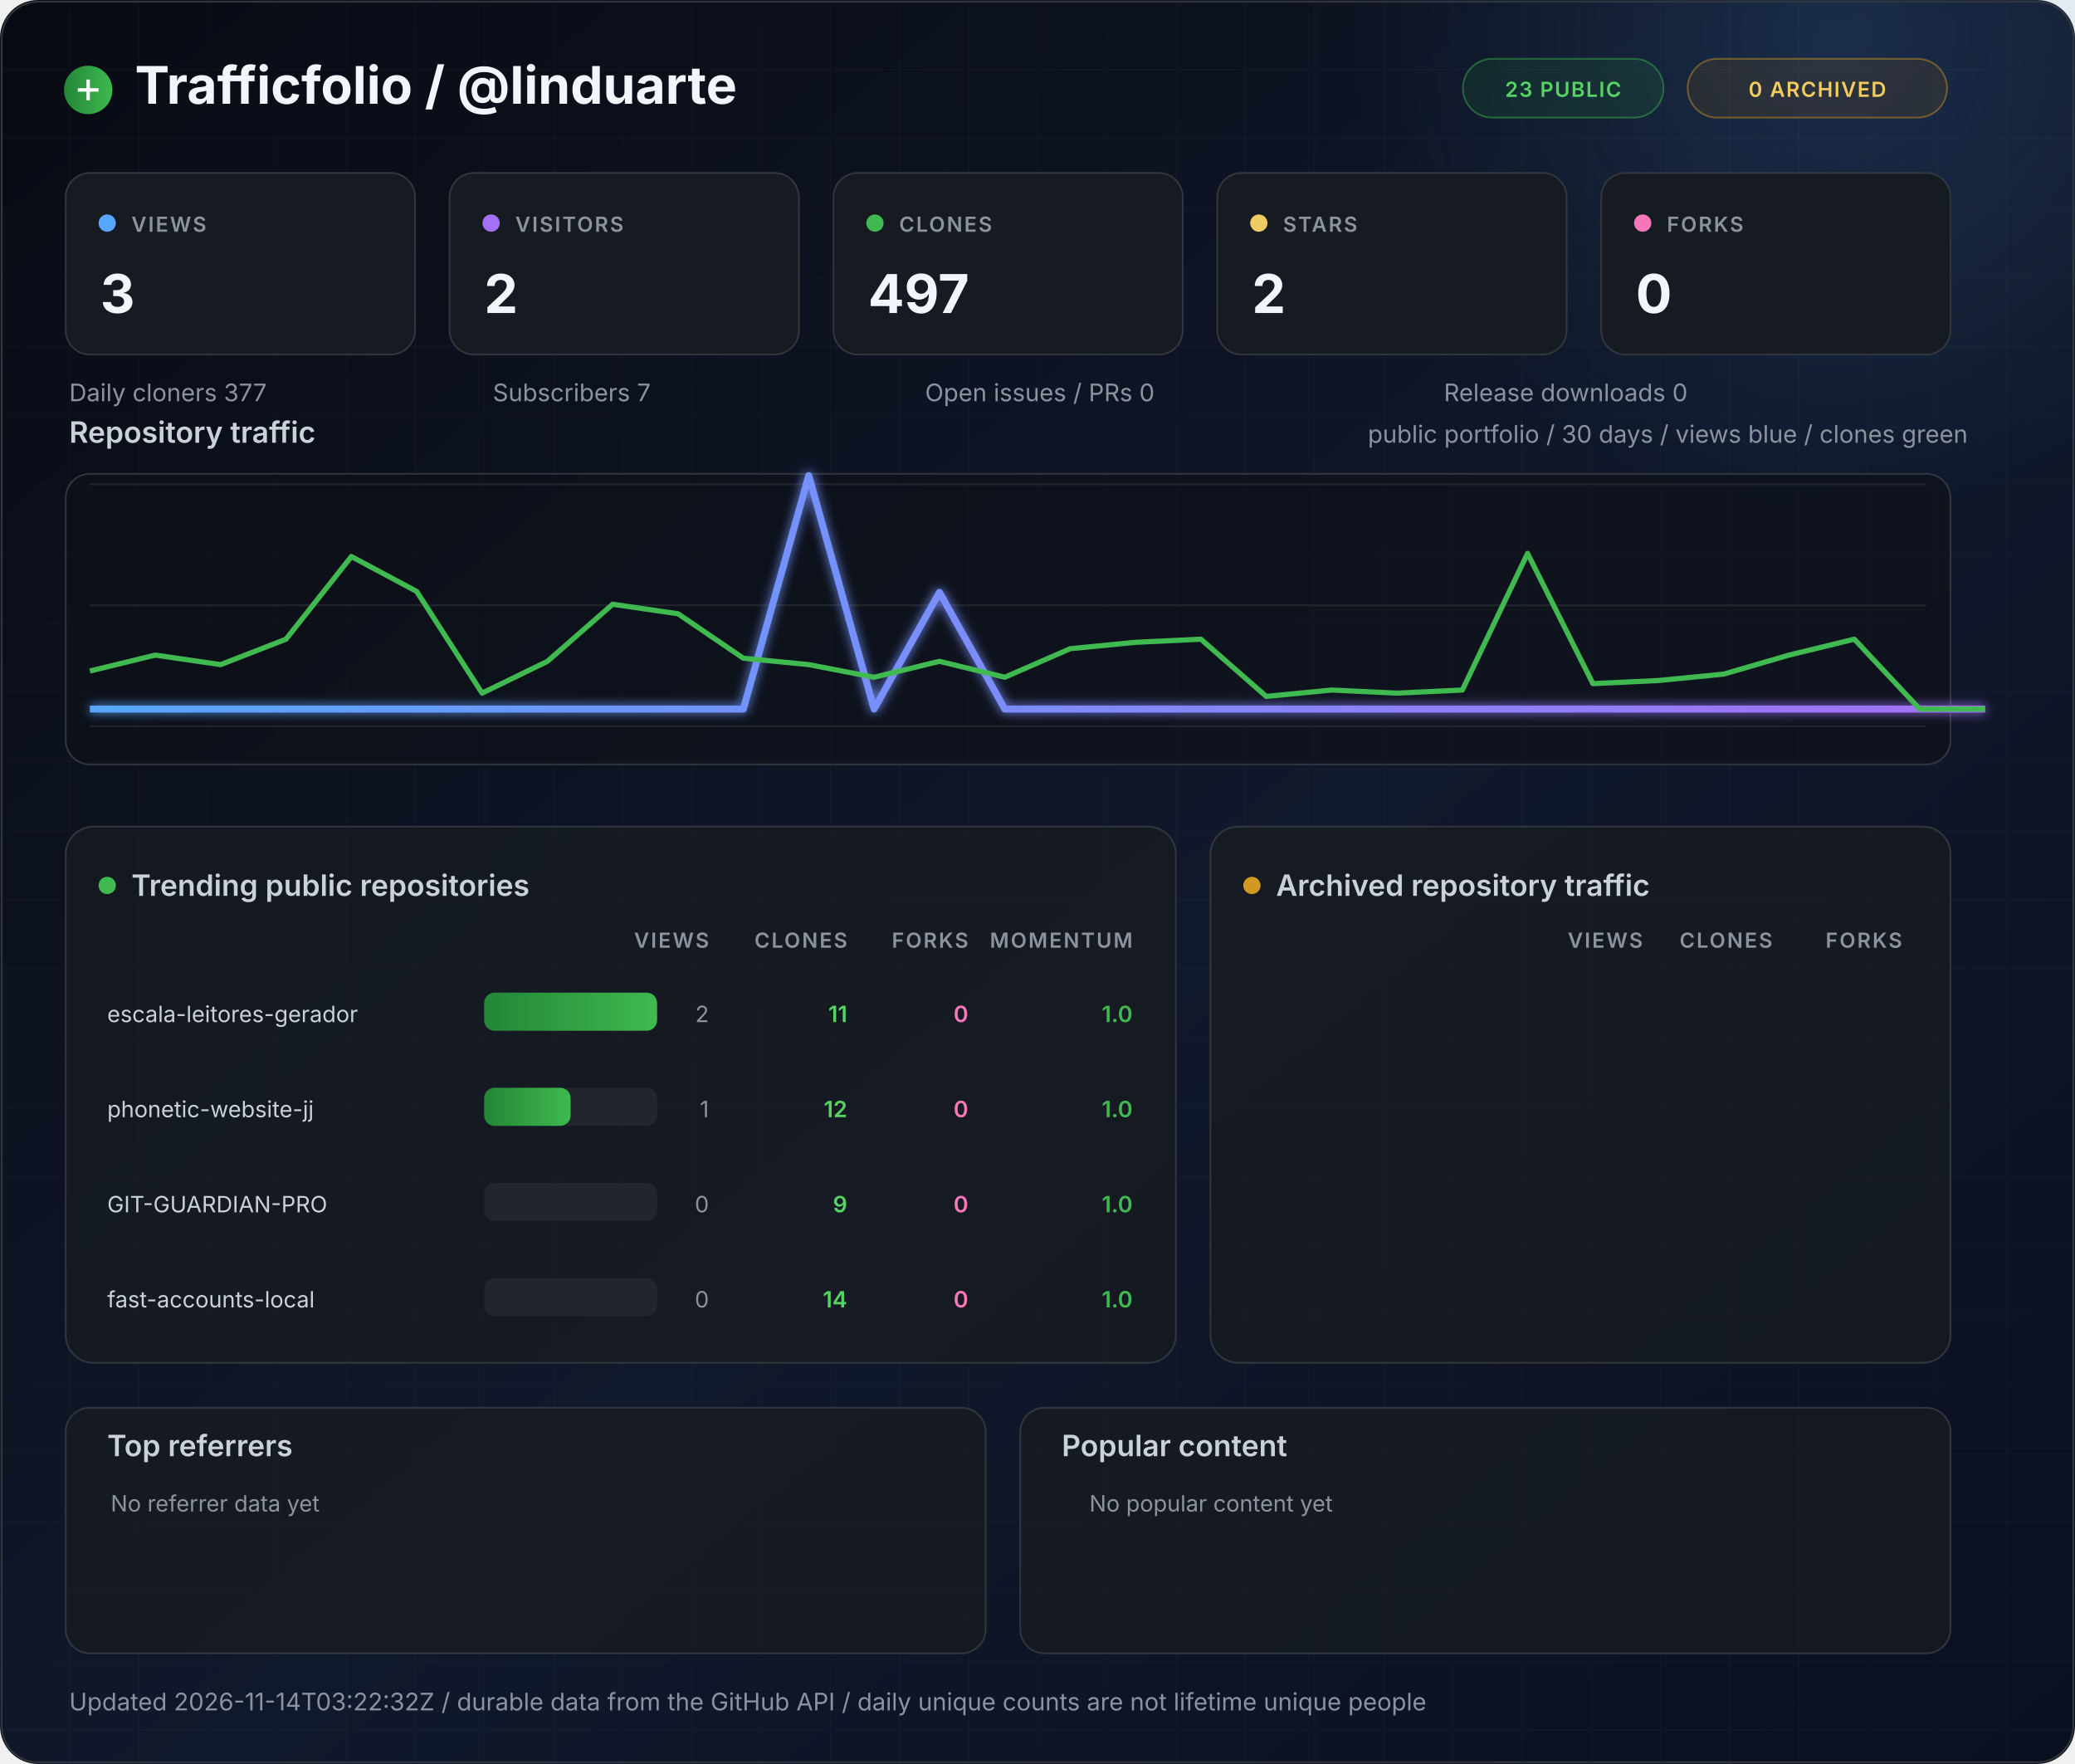
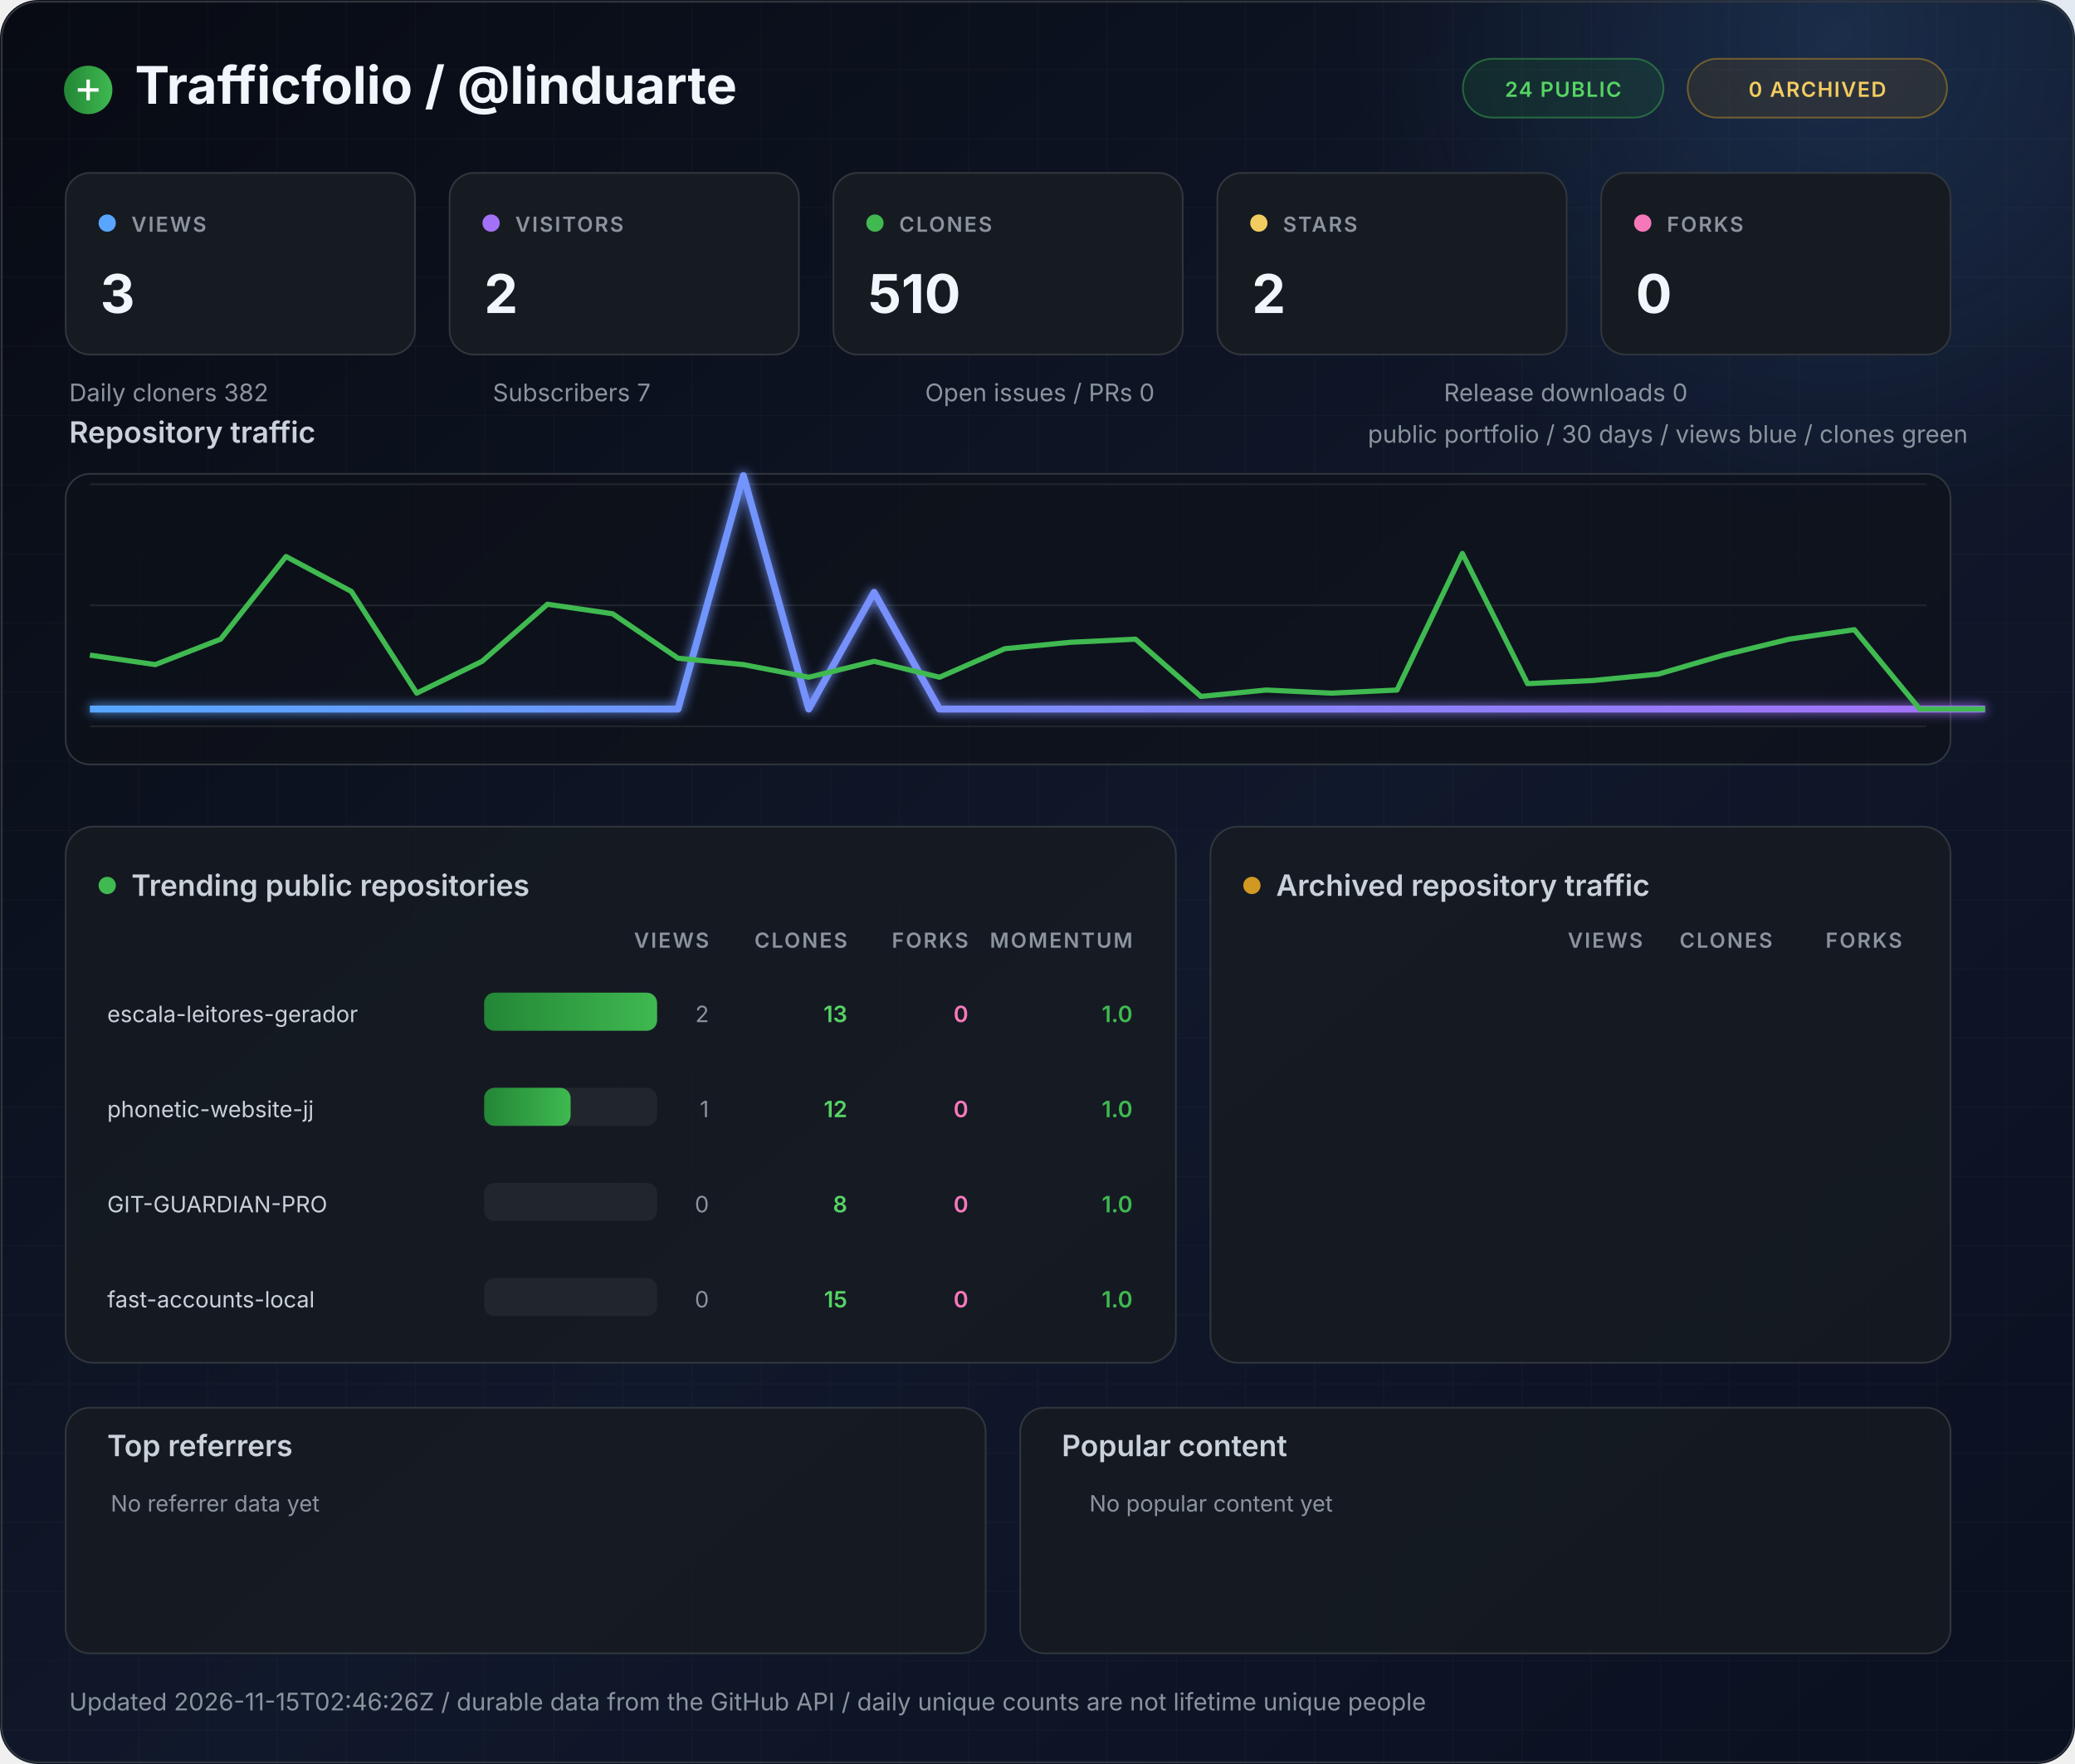
<svg xmlns="http://www.w3.org/2000/svg" width="1200" height="1020" viewBox="0 0 1200 1020" role="img" aria-label="Trafficfolio GitHub analytics dashboard for linduarte">
  <defs>
    <linearGradient id="bg" x1="0" y1="0" x2="1" y2="1">
      <stop stop-color="#080b13" />
      <stop offset=".55" stop-color="#10182b" />
      <stop offset="1" stop-color="#0b1020" />
    </linearGradient>
    <linearGradient id="line" x1="0" y1="0" x2="1" y2="0">
      <stop stop-color="#58a6ff" />
      <stop offset="1" stop-color="#a371f7" />
    </linearGradient>
    <linearGradient id="bar" x1="0" y1="0" x2="1" y2="0">
      <stop stop-color="#238636" />
      <stop offset="1" stop-color="#3fb950" />
    </linearGradient>
    <linearGradient id="archiveBar" x1="0" y1="0" x2="1" y2="0">
      <stop stop-color="#9e6a03" />
      <stop offset="1" stop-color="#f2cc60" />
    </linearGradient>
    <radialGradient id="ambient">
      <stop stop-color="#58a6ff" stop-opacity=".16" />
      <stop offset="1" stop-color="#58a6ff" stop-opacity="0" />
    </radialGradient>
    <pattern id="grid" width="40" height="40" patternUnits="userSpaceOnUse">
      <path d="M40 0H0V40" fill="none" stroke="#ffffff" stroke-opacity=".025" />
    </pattern>
    <filter id="glow">
      <feGaussianBlur stdDeviation="3" result="b" />
      <feMerge>
        <feMergeNode in="b" />
        <feMergeNode in="SourceGraphic" />
      </feMerge>
    </filter>
    <style>
    .title{font:750 30px -apple-system,BlinkMacSystemFont,"Segoe UI",sans-serif;fill:#f0f6fc}
    .subtitle{font:14px -apple-system,BlinkMacSystemFont,"Segoe UI",sans-serif;fill:#8b949e}
    .label{font:600 12px -apple-system,BlinkMacSystemFont,"Segoe UI",sans-serif;fill:#8b949e;letter-spacing:1px}
    .metric{font:700 31px -apple-system,BlinkMacSystemFont,"Segoe UI",sans-serif;fill:#f0f6fc}
    .section{font:600 17px -apple-system,BlinkMacSystemFont,"Segoe UI",sans-serif;fill:#c9d1d9}
    .repo,.value,.trend,.archive,.clone,.fork{font:13px -apple-system,BlinkMacSystemFont,"Segoe UI",sans-serif;fill:#c9d1d9}
    .value{fill:#8b949e} .trend{fill:#3fb950;font-weight:600} .archive{fill:#d29922}
    .clone{fill:#56d364;font-weight:600} .fork{fill:#f778ba;font-weight:600}
    .pill{font:600 12px -apple-system,BlinkMacSystemFont,"Segoe UI",sans-serif;letter-spacing:.7px}
  </style>
  </defs>
  <rect width="1200" height="1020" rx="22" fill="url(#bg)" />
  <rect width="1200" height="1020" rx="22" fill="url(#grid)" />
  <circle cx="1060" cy="20" r="280" fill="url(#ambient)" />
  <rect x="1" y="1" width="1198" height="1018" rx="21" fill="none" stroke="#30363d" />
  <circle cx="51" cy="52" r="14" fill="url(#bar)" />
  <path d="M45 52h12M51 46v12" stroke="#fff" stroke-width="2" />
  <text x="78" y="60" class="title">Trafficfolio / @linduarte</text>
  <rect x="846" y="34" width="116" height="34" rx="17" fill="#238636" fill-opacity=".16" stroke="#3fb950" stroke-opacity=".45" />
-   <text x="904" y="56" text-anchor="middle" class="pill" fill="#56d364">23 PUBLIC</text>
+   <text x="904" y="56" text-anchor="middle" class="pill" fill="#56d364">24 PUBLIC</text>
  <rect x="976" y="34" width="150" height="34" rx="17" fill="#9e6a03" fill-opacity=".14" stroke="#d29922" stroke-opacity=".45" />
  <text x="1051" y="56" text-anchor="middle" class="pill" fill="#f2cc60">0 ARCHIVED</text>
  <rect x="38" y="100" width="202" height="105" rx="14" fill="#161b22" stroke="#30363d" />
  <circle cx="62" cy="129" r="5" fill="#58a6ff" />
  <text x="76" y="134" class="label">VIEWS</text>
  <text x="58" y="181" class="metric">3</text>
  <rect x="260" y="100" width="202" height="105" rx="14" fill="#161b22" stroke="#30363d" />
  <circle cx="284" cy="129" r="5" fill="#a371f7" />
  <text x="298" y="134" class="label">VISITORS</text>
  <text x="280" y="181" class="metric">2</text>
  <rect x="482" y="100" width="202" height="105" rx="14" fill="#161b22" stroke="#30363d" />
  <circle cx="506" cy="129" r="5" fill="#3fb950" />
  <text x="520" y="134" class="label">CLONES</text>
-   <text x="502" y="181" class="metric">497</text>
+   <text x="502" y="181" class="metric">510</text>
  <rect x="704" y="100" width="202" height="105" rx="14" fill="#161b22" stroke="#30363d" />
  <circle cx="728" cy="129" r="5" fill="#f2cc60" />
  <text x="742" y="134" class="label">STARS</text>
  <text x="724" y="181" class="metric">2</text>
  <rect x="926" y="100" width="202" height="105" rx="14" fill="#161b22" stroke="#30363d" />
  <circle cx="950" cy="129" r="5" fill="#f778ba" />
  <text x="964" y="134" class="label">FORKS</text>
  <text x="946" y="181" class="metric">0</text>
-   <text x="40" y="232" class="subtitle">Daily cloners 377</text>
+   <text x="40" y="232" class="subtitle">Daily cloners 382</text>
  <text x="285" y="232" class="subtitle">Subscribers 7</text>
  <text x="535" y="232" class="subtitle">Open issues / PRs 0</text>
  <text x="835" y="232" class="subtitle">Release downloads 0</text>
  <text x="40" y="256" class="section">Repository traffic</text>
  <text x="1138" y="256" text-anchor="end" class="subtitle">public portfolio / 30 days / views blue / clones green</text>
  <rect x="38" y="274" width="1090" height="168" rx="14" fill="#0d1117" fill-opacity=".62" stroke="#30363d" />
  <line x1="52" y1="420" x2="1114" y2="420" stroke="#21262d" />
  <line x1="52" y1="350" x2="1114" y2="350" stroke="#21262d" />
  <line x1="52" y1="280" x2="1114" y2="280" stroke="#21262d" />
-   <polyline points="52.0,410.0 89.8,410.0 127.6,410.0 165.4,410.0 203.2,410.0 241.0,410.0 278.8,410.0 316.6,410.0 354.3,410.0 392.1,410.0 429.9,410.0 467.7,275.0 505.5,410.0 543.3,342.5 581.1,410.0 618.9,410.0 656.7,410.0 694.5,410.0 732.3,410.0 770.1,410.0 807.9,410.0 845.7,410.0 883.4,410.0 921.2,410.0 959.0,410.0 996.8,410.0 1034.6,410.0 1072.4,410.0 1110.2,410.0 1148.0,410.0" fill="none" stroke="url(#line)" stroke-width="4" stroke-linejoin="round" filter="url(#glow)" />
-   <polyline points="52.0,388.0 89.8,378.8 127.6,384.3 165.4,369.6 203.2,321.8 241.0,342.0 278.8,400.8 316.6,382.4 354.3,349.4 392.1,354.9 429.9,380.6 467.7,384.3 505.5,391.6 543.3,382.4 581.1,391.6 618.9,375.1 656.7,371.4 694.5,369.6 732.3,402.7 770.1,399.0 807.9,400.8 845.7,399.0 883.4,320.0 921.2,395.3 959.0,393.5 996.8,389.8 1034.6,378.8 1072.4,369.6 1110.2,410.0 1148.0,410.0" fill="none" stroke="#3fb950" stroke-width="3" stroke-linejoin="round" />
+   <polyline points="52.0,410.0 89.8,410.0 127.6,410.0 165.4,410.0 203.2,410.0 241.0,410.0 278.8,410.0 316.6,410.0 354.3,410.0 392.1,410.0 429.9,275.0 467.7,410.0 505.5,342.5 543.3,410.0 581.1,410.0 618.9,410.0 656.7,410.0 694.5,410.0 732.3,410.0 770.1,410.0 807.9,410.0 845.7,410.0 883.4,410.0 921.2,410.0 959.0,410.0 996.8,410.0 1034.6,410.0 1072.4,410.0 1110.2,410.0 1148.0,410.0" fill="none" stroke="url(#line)" stroke-width="4" stroke-linejoin="round" filter="url(#glow)" />
+   <polyline points="52.0,378.8 89.8,384.3 127.6,369.6 165.4,321.8 203.2,342.0 241.0,400.8 278.8,382.4 316.6,349.4 354.3,354.9 392.1,380.6 429.9,384.3 467.7,391.6 505.5,382.4 543.3,391.6 581.1,375.1 618.9,371.4 656.7,369.6 694.5,402.7 732.3,399.0 770.1,400.8 807.9,399.0 845.7,320.0 883.4,395.3 921.2,393.5 959.0,389.8 996.8,378.8 1034.6,369.6 1072.4,364.1 1110.2,410.0 1148.0,410.0" fill="none" stroke="#3fb950" stroke-width="3" stroke-linejoin="round" />
  <rect x="38" y="478" width="642" height="310" rx="16" fill="#161b22" fill-opacity=".82" stroke="#30363d" />
  <circle cx="62" cy="512" r="5" fill="#3fb950" />
  <text x="76" y="518" class="section">Trending public repositories</text>
  <text x="410" y="548" text-anchor="end" class="label">VIEWS</text>
  <text x="490" y="548" text-anchor="end" class="label">CLONES</text>
  <text x="560" y="548" text-anchor="end" class="label">FORKS</text>
  <text x="655" y="548" text-anchor="end" class="label">MOMENTUM</text>
  <text x="62" y="591" class="repo">escala-leitores-gerador</text>
  <rect x="280" y="574" width="100" height="22" rx="6" fill="#21262d" />
  <rect x="280" y="574" width="100" height="22" rx="6" fill="url(#bar)" />
  <text x="410" y="591" text-anchor="end" class="value">2</text>
-   <text x="490" y="591" text-anchor="end" class="clone">11</text>
+   <text x="490" y="591" text-anchor="end" class="clone">13</text>
  <text x="560" y="591" text-anchor="end" class="fork">0</text>
  <text x="655" y="591" text-anchor="end" class="trend">1.0</text>
  <text x="62" y="646" class="repo">phonetic-website-jj</text>
  <rect x="280" y="629" width="100" height="22" rx="6" fill="#21262d" />
  <rect x="280" y="629" width="50" height="22" rx="6" fill="url(#bar)" />
  <text x="410" y="646" text-anchor="end" class="value">1</text>
  <text x="490" y="646" text-anchor="end" class="clone">12</text>
  <text x="560" y="646" text-anchor="end" class="fork">0</text>
  <text x="655" y="646" text-anchor="end" class="trend">1.0</text>
  <text x="62" y="701" class="repo">GIT-GUARDIAN-PRO</text>
  <rect x="280" y="684" width="100" height="22" rx="6" fill="#21262d" />
  <rect x="280" y="684" width="0" height="22" rx="6" fill="url(#bar)" />
  <text x="410" y="701" text-anchor="end" class="value">0</text>
-   <text x="490" y="701" text-anchor="end" class="clone">9</text>
+   <text x="490" y="701" text-anchor="end" class="clone">8</text>
  <text x="560" y="701" text-anchor="end" class="fork">0</text>
  <text x="655" y="701" text-anchor="end" class="trend">1.0</text>
  <text x="62" y="756" class="repo">fast-accounts-local</text>
  <rect x="280" y="739" width="100" height="22" rx="6" fill="#21262d" />
  <rect x="280" y="739" width="0" height="22" rx="6" fill="url(#bar)" />
  <text x="410" y="756" text-anchor="end" class="value">0</text>
-   <text x="490" y="756" text-anchor="end" class="clone">14</text>
+   <text x="490" y="756" text-anchor="end" class="clone">15</text>
  <text x="560" y="756" text-anchor="end" class="fork">0</text>
  <text x="655" y="756" text-anchor="end" class="trend">1.0</text>
  <rect x="700" y="478" width="428" height="310" rx="16" fill="#161b22" fill-opacity=".82" stroke="#30363d" />
  <circle cx="724" cy="512" r="5" fill="#d29922" />
  <text x="738" y="518" class="section">Archived repository traffic</text>
  <text x="950" y="548" text-anchor="end" class="label">VIEWS</text>
  <text x="1025" y="548" text-anchor="end" class="label">CLONES</text>
  <text x="1100" y="548" text-anchor="end" class="label">FORKS</text>
  <rect x="38" y="814" width="532" height="142" rx="14" fill="#161b22" fill-opacity=".82" stroke="#30363d" />
  <text x="62" y="842" class="section">Top referrers</text>
  <text x="64" y="874" class="value">No referrer data yet</text>
  <rect x="590" y="814" width="538" height="142" rx="14" fill="#161b22" fill-opacity=".82" stroke="#30363d" />
  <text x="614" y="842" class="section">Popular content</text>
  <text x="630" y="874" class="value">No popular content yet</text>
-   <text x="40" y="989" class="subtitle">Updated 2026-11-14T03:22:32Z / durable data from the GitHub API / daily unique counts are not lifetime unique people</text>
+   <text x="40" y="989" class="subtitle">Updated 2026-11-15T02:46:26Z / durable data from the GitHub API / daily unique counts are not lifetime unique people</text>
</svg>
